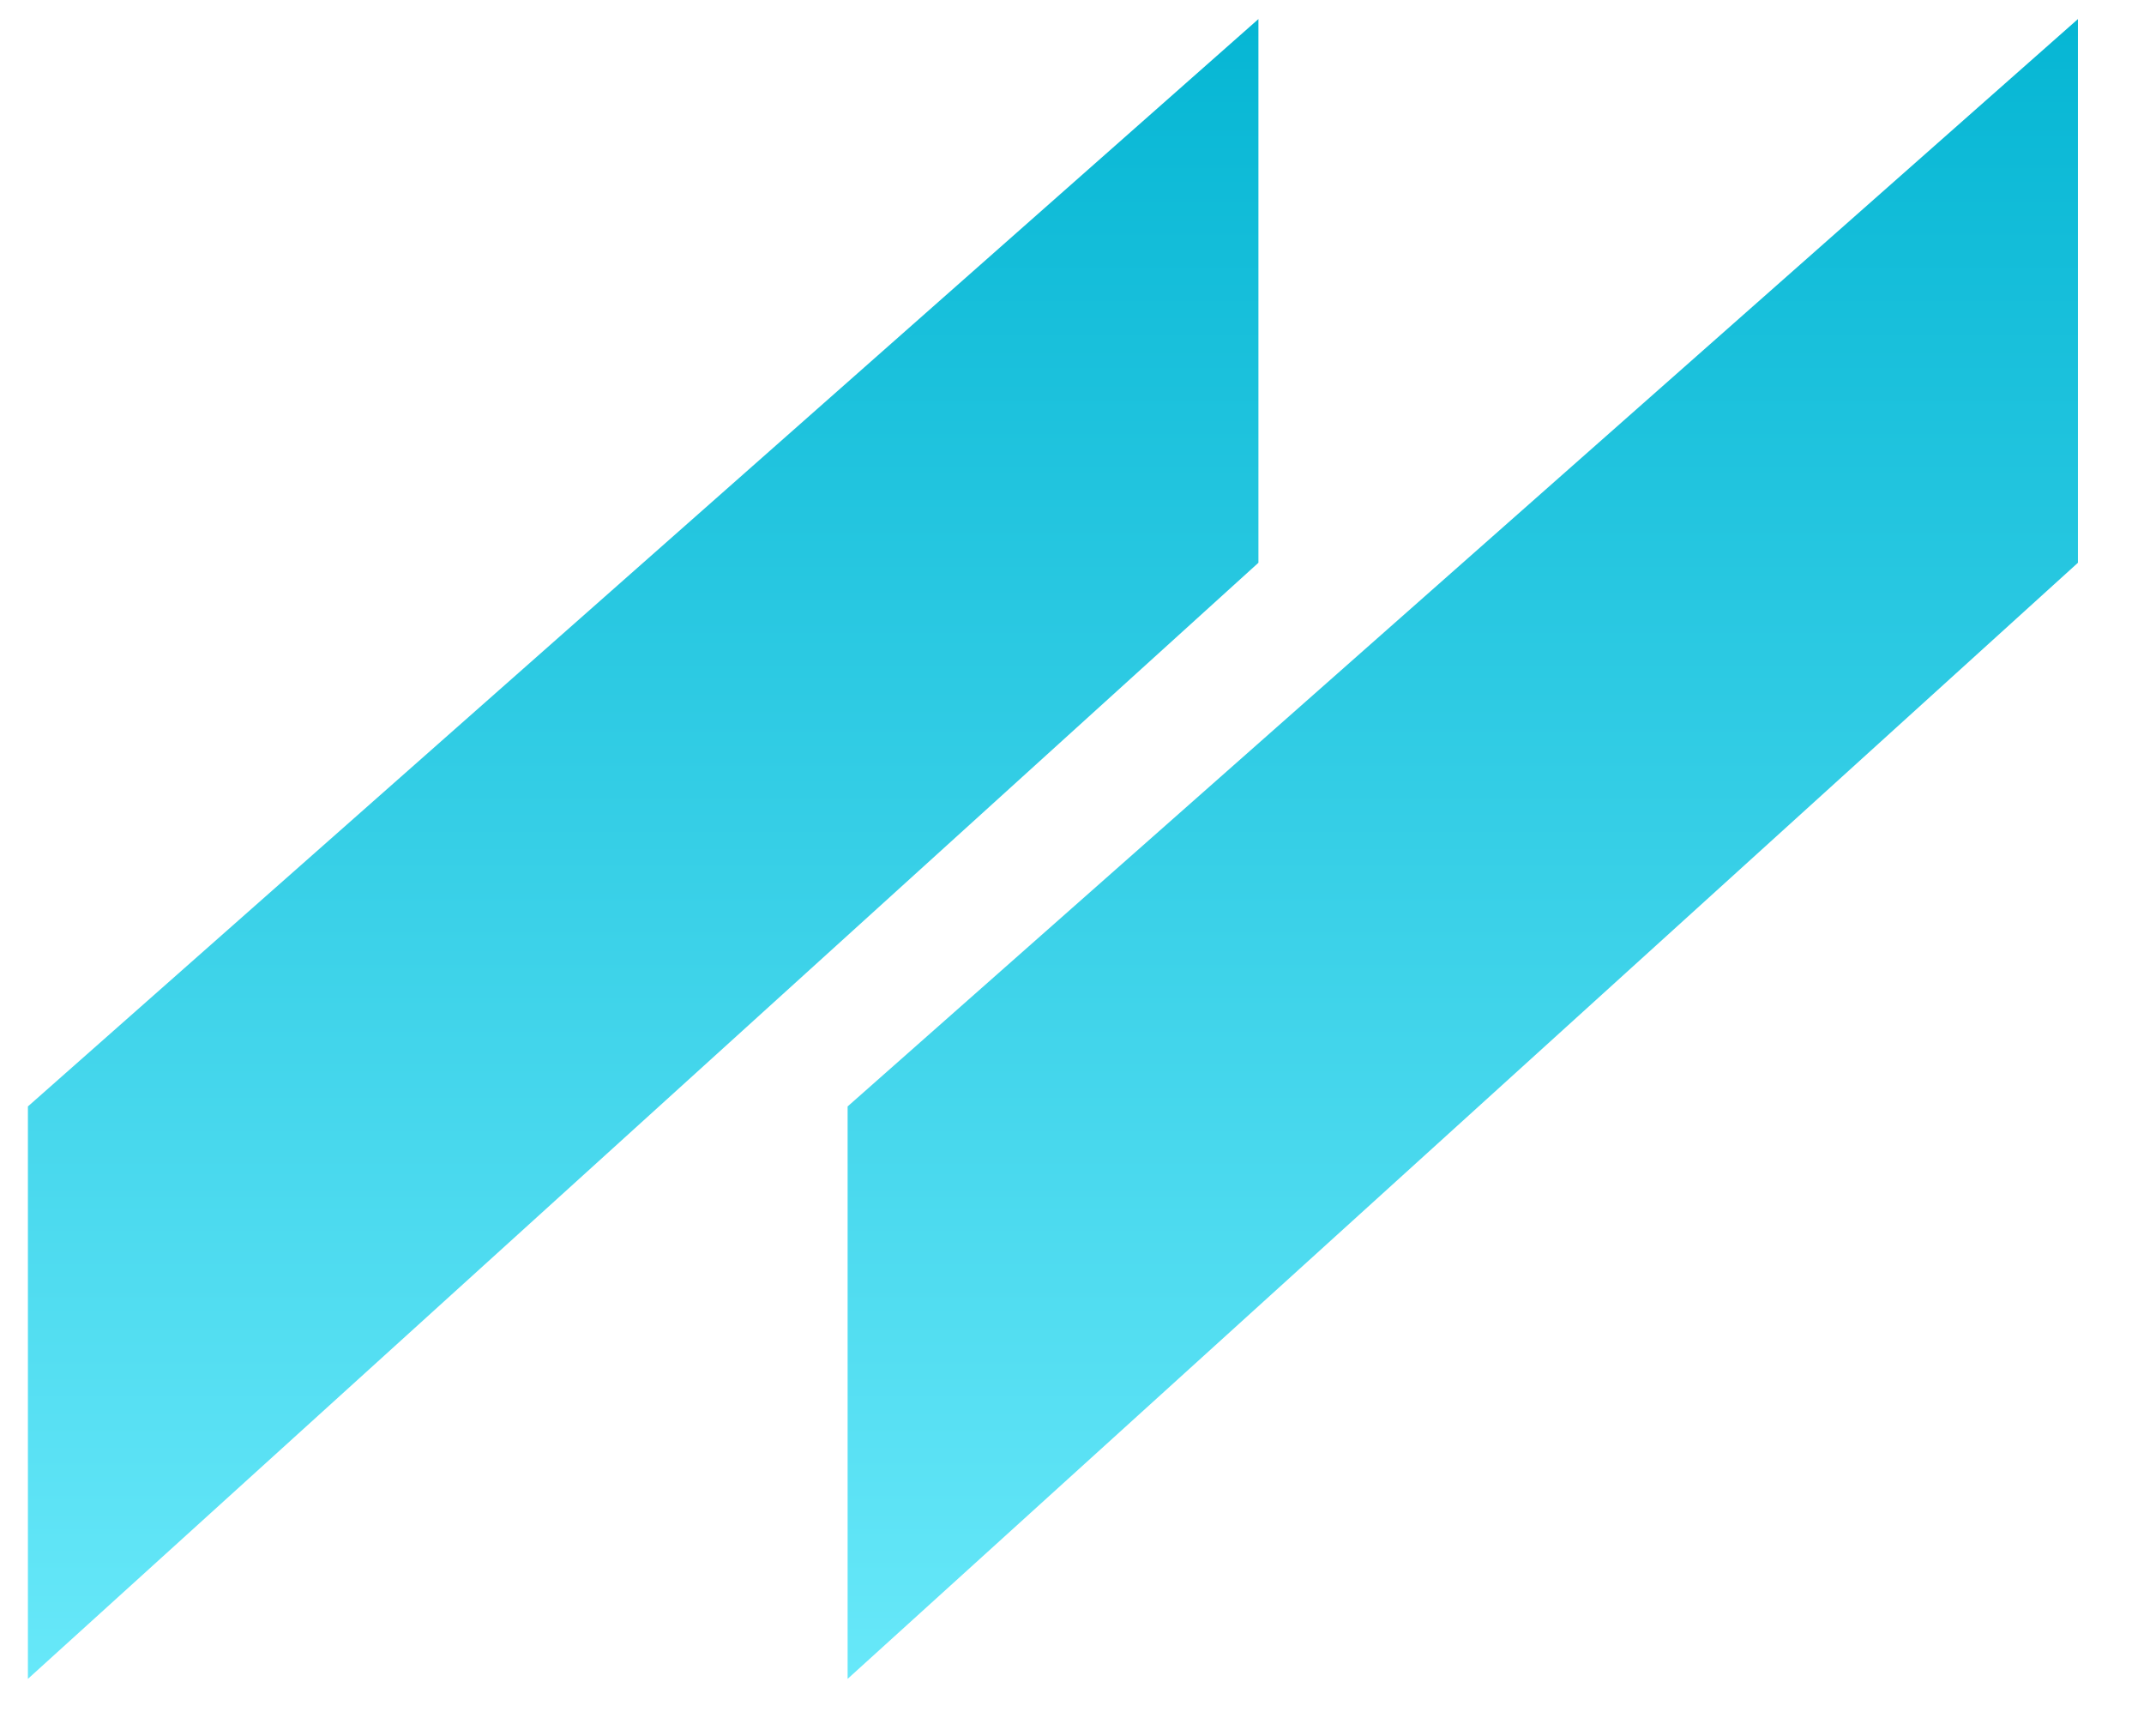
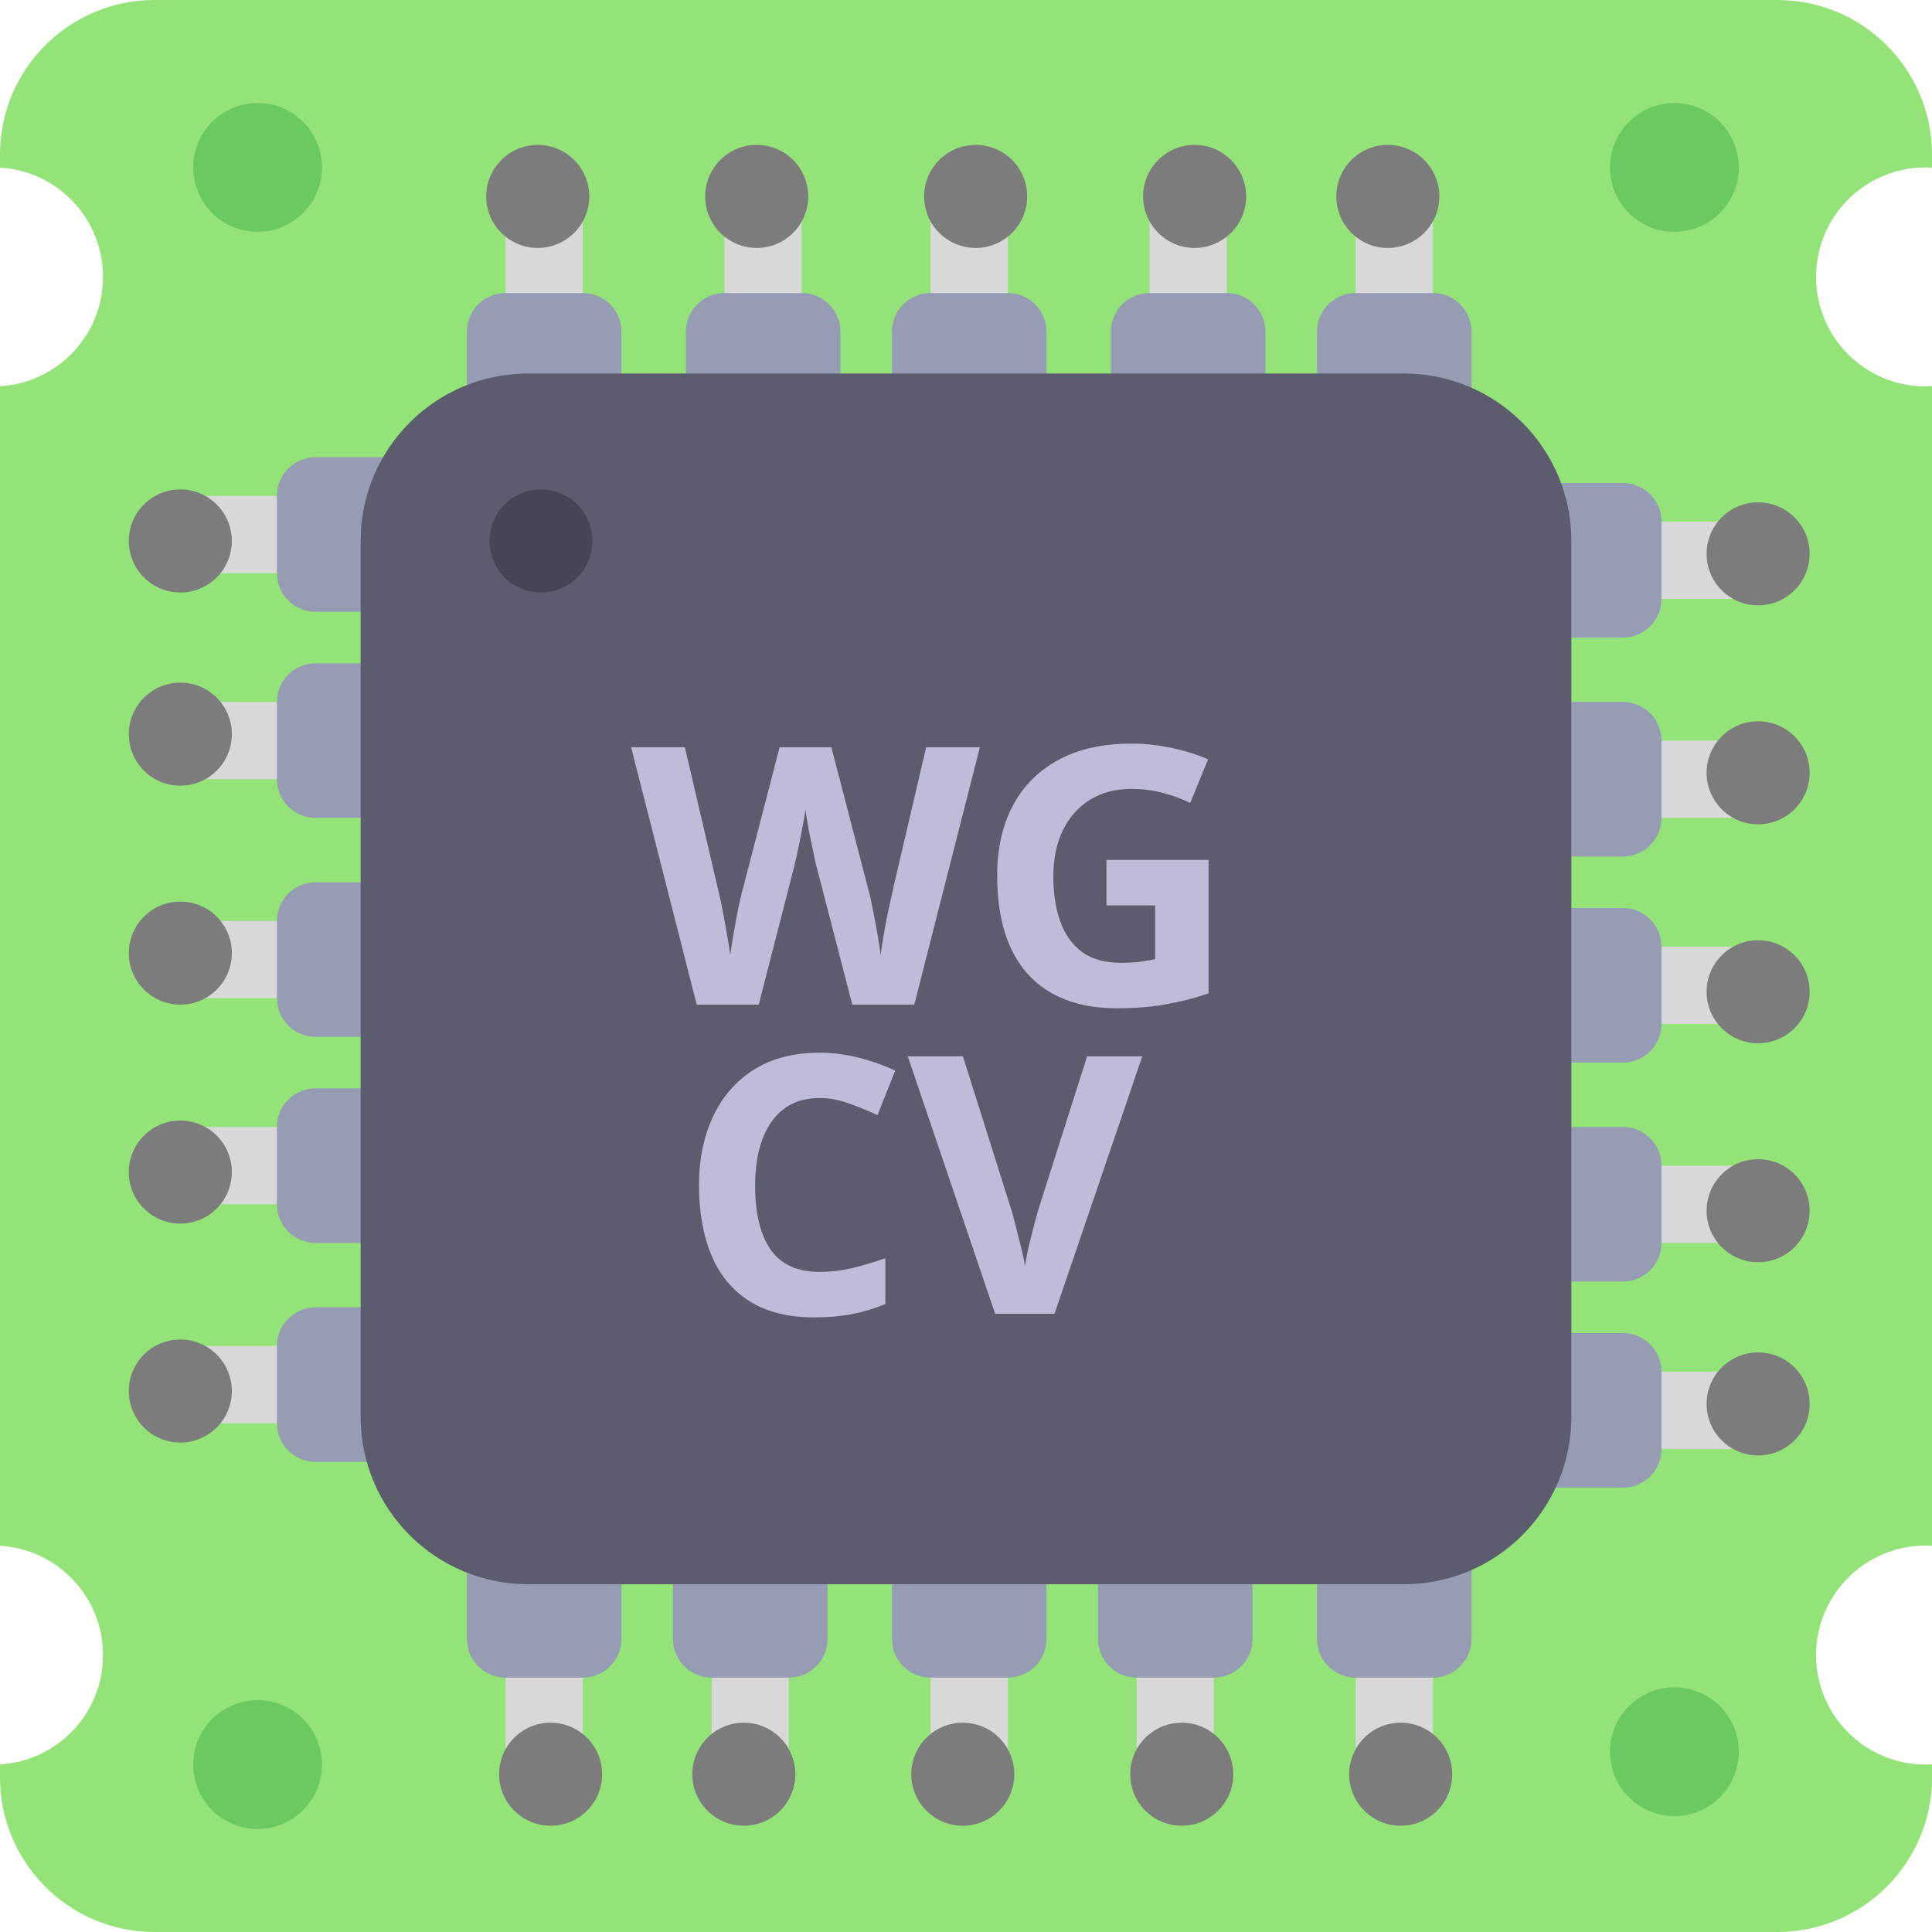
- <svg xmlns="http://www.w3.org/2000/svg" xmlns:xlink="http://www.w3.org/1999/xlink" version="1.1" preserveAspectRatio="xMidYMid meet" viewBox="344.564 330.278 111.737 91.218" width="53.87" height="43.61">
-   <defs>
-     <path d="M453.3 331.28L453.3 359.85L388.64 418.5L388.64 388.42L453.3 331.28Z" id="aFZf6T5ED" />
-     <linearGradient id="gradientb2ThqnP5Op" gradientUnits="userSpaceOnUse" x1="420.97" y1="331.28" x2="420.97" y2="418.5">
-       <stop style="stop-color: #06b6d4;stop-opacity: 1" offset="0%" />
-       <stop style="stop-color: #67e8f9;stop-opacity: 1" offset="100%" />
-     </linearGradient>
-     <path d="M410.23 331.28L410.23 359.85L345.56 418.5L345.56 388.42L410.23 331.28Z" id="a9fehgwfM" />
-     <linearGradient id="gradientk1wNV9Ostb" gradientUnits="userSpaceOnUse" x1="377.89" y1="331.28" x2="377.89" y2="418.5">
-       <stop style="stop-color: #06b6d4;stop-opacity: 1" offset="0%" />
-       <stop style="stop-color: #67e8f9;stop-opacity: 1" offset="100%" />
-     </linearGradient>
-   </defs>
-   <g>
-     <g>
-       <use xlink:href="#aFZf6T5ED" opacity="1" fill="url(#gradientb2ThqnP5Op)" />
+ <svg xmlns="http://www.w3.org/2000/svg" width="50px" height="50px" viewBox="0 0 150 150" version="1.1">
+   <g id="Page-1" stroke="none" stroke-width="1" fill="none" fill-rule="evenodd">
+     <path d="M138,0 C144.627,-1.77635684e-15 150,5.373 150,12 L150,13.014 C149.835,13.005 149.668,13 149.5,13 C144.806,13 141,16.806 141,21.5 C141,26.194 144.806,30 149.5,30 C149.668,30 149.835,29.995 150,29.986 L150,120.014 C149.835,120.005 149.668,120 149.5,120 C144.806,120 141,123.806 141,128.5 C141,133.194 144.806,137 149.5,137 C149.668,137 149.835,136.995 150,136.986 L150,138 C150,144.627 144.627,150 138,150 L12,150 C5.373,150 0,144.627 0,138 L0,136.986 C4.462,136.726 8,133.026 8,128.5 C8,123.974 4.462,120.274 0,120.014 L0,29.986 C4.462,29.726 8,26.026 8,21.5 C8,16.974 4.462,13.274 0,13.014 L0,12 C0,5.373 5.373,0 12,0 L138,0 Z" id="Combined-Shape" fill="#94E378" />
+     <g id="pin-circles" transform="translate(10, 11.25)">
+       <g id="Group" transform="translate(65.25, 12.25) rotate(90) translate(-65.25, -12.25) translate(53, -26.75)">
+         <g id="pin-rect-copy-2" transform="translate(15, 39) rotate(-90) translate(-15, -39) translate(-24, 29.5)">
+           <rect id="Rectangle" fill="#D8D8D8" x="3" y="0" width="6" height="8" />
+           <rect id="Rectangle-Copy-5" fill="#D8D8D8" x="20" y="0" width="6" height="8" />
+           <rect id="Rectangle-Copy-6" fill="#D8D8D8" x="36" y="0" width="6" height="8" />
+           <rect id="Rectangle-Copy-7" fill="#D8D8D8" x="53" y="0" width="6" height="8" />
+           <rect id="Rectangle-Copy-8" fill="#D8D8D8" x="69" y="0" width="6" height="8" />
+           <rect id="Rectangle-Copy-3" fill="#959CB4" x="50" y="6" width="12" height="13" rx="3" />
+           <rect id="Rectangle-Copy-9" fill="#959CB4" x="33" y="6" width="12" height="13" rx="3" />
+           <rect id="Rectangle-Copy-10" fill="#959CB4" x="17" y="6" width="12" height="13" rx="3" />
+           <rect id="Rectangle-Copy-11" fill="#959CB4" x="0" y="6" width="12" height="13" rx="3" />
+           <rect id="Rectangle-Copy-4" fill="#959CB4" x="66" y="6" width="12" height="13" rx="3" />
+         </g>
+         <g id="Group-Copy-3" transform="translate(4, 39.5) rotate(90) translate(-4, -39.5) translate(-33, 35.5)" fill="#7C7C7C">
+           <circle id="Oval-Copy-7" cx="4" cy="4" r="4" />
+           <circle id="Oval-Copy-8" cx="19" cy="4" r="4" />
+           <circle id="Oval-Copy-9" cx="36" cy="4" r="4" />
+           <circle id="Oval-Copy-10" cx="53" cy="4" r="4" />
+           <g id="Oval-Copy-12" transform="translate(66, 0)">
+             <circle id="Oval-Copy-11" cx="4" cy="4" r="4" />
+           </g>
+         </g>
+       </g>
+       <g id="Group" transform="translate(118.25, 65.25) rotate(180) translate(-118.25, -65.25) translate(106, 26.25)">
+         <g id="pin-rect-copy-2" transform="translate(15, 39) rotate(-90) translate(-15, -39) translate(-24, 29.5)">
+           <rect id="Rectangle" fill="#D8D8D8" x="3" y="0" width="6" height="8" />
+           <rect id="Rectangle-Copy-5" fill="#D8D8D8" x="20" y="0" width="6" height="8" />
+           <rect id="Rectangle-Copy-6" fill="#D8D8D8" x="36" y="0" width="6" height="8" />
+           <rect id="Rectangle-Copy-7" fill="#D8D8D8" x="53" y="0" width="6" height="8" />
+           <rect id="Rectangle-Copy-8" fill="#D8D8D8" x="69" y="0" width="6" height="8" />
+           <rect id="Rectangle-Copy-3" fill="#959CB4" x="50" y="6" width="12" height="13" rx="3" />
+           <rect id="Rectangle-Copy-9" fill="#959CB4" x="33" y="6" width="12" height="13" rx="3" />
+           <rect id="Rectangle-Copy-10" fill="#959CB4" x="17" y="6" width="12" height="13" rx="3" />
+           <rect id="Rectangle-Copy-11" fill="#959CB4" x="0" y="6" width="12" height="13" rx="3" />
+           <rect id="Rectangle-Copy-4" fill="#959CB4" x="66" y="6" width="12" height="13" rx="3" />
+         </g>
+         <g id="Group-Copy-3" transform="translate(4, 39.5) rotate(90) translate(-4, -39.5) translate(-33, 35.5)" fill="#7C7C7C">
+           <circle id="Oval-Copy-7" cx="4" cy="4" r="4" />
+           <circle id="Oval-Copy-8" cx="19" cy="4" r="4" />
+           <circle id="Oval-Copy-9" cx="36" cy="4" r="4" />
+           <circle id="Oval-Copy-10" cx="53" cy="4" r="4" />
+           <g id="Oval-Copy-12" transform="translate(66, 0)">
+             <circle id="Oval-Copy-11" cx="4" cy="4" r="4" />
+           </g>
+         </g>
+       </g>
+       <g id="Group" transform="translate(65.25, 118.25) rotate(-90) translate(-65.25, -118.25) translate(53, 79.25)">
+         <g id="pin-rect-copy-2" transform="translate(15, 39) rotate(-90) translate(-15, -39) translate(-24, 29.5)">
+           <rect id="Rectangle" fill="#D8D8D8" x="3" y="0" width="6" height="8" />
+           <rect id="Rectangle-Copy-5" fill="#D8D8D8" x="20" y="0" width="6" height="8" />
+           <rect id="Rectangle-Copy-6" fill="#D8D8D8" x="36" y="0" width="6" height="8" />
+           <rect id="Rectangle-Copy-7" fill="#D8D8D8" x="53" y="0" width="6" height="8" />
+           <rect id="Rectangle-Copy-8" fill="#D8D8D8" x="69" y="0" width="6" height="8" />
+           <rect id="Rectangle-Copy-3" fill="#959CB4" x="50" y="6" width="12" height="13" rx="3" />
+           <rect id="Rectangle-Copy-9" fill="#959CB4" x="33" y="6" width="12" height="13" rx="3" />
+           <rect id="Rectangle-Copy-10" fill="#959CB4" x="17" y="6" width="12" height="13" rx="3" />
+           <rect id="Rectangle-Copy-11" fill="#959CB4" x="0" y="6" width="12" height="13" rx="3" />
+           <rect id="Rectangle-Copy-4" fill="#959CB4" x="66" y="6" width="12" height="13" rx="3" />
+         </g>
+         <g id="Group-Copy-3" transform="translate(4, 39.5) rotate(90) translate(-4, -39.5) translate(-33, 35.5)" fill="#7C7C7C">
+           <circle id="Oval-Copy-7" cx="4" cy="4" r="4" />
+           <circle id="Oval-Copy-8" cx="19" cy="4" r="4" />
+           <circle id="Oval-Copy-9" cx="36" cy="4" r="4" />
+           <circle id="Oval-Copy-10" cx="53" cy="4" r="4" />
+           <g id="Oval-Copy-12" transform="translate(66, 0)">
+             <circle id="Oval-Copy-11" cx="4" cy="4" r="4" />
+           </g>
+         </g>
+       </g>
+       <g id="Group" transform="translate(0, 24.25)">
+         <g id="pin-rect-copy-2" transform="translate(15, 39) rotate(-90) translate(-15, -39) translate(-24, 29.5)">
+           <rect id="Rectangle" fill="#D8D8D8" x="3" y="0" width="6" height="8" />
+           <rect id="Rectangle-Copy-5" fill="#D8D8D8" x="20" y="0" width="6" height="8" />
+           <rect id="Rectangle-Copy-6" fill="#D8D8D8" x="36" y="0" width="6" height="8" />
+           <rect id="Rectangle-Copy-7" fill="#D8D8D8" x="53" y="0" width="6" height="8" />
+           <rect id="Rectangle-Copy-8" fill="#D8D8D8" x="69" y="0" width="6" height="8" />
+           <rect id="Rectangle-Copy-3" fill="#959CB4" x="50" y="6" width="12" height="13" rx="3" />
+           <rect id="Rectangle-Copy-9" fill="#959CB4" x="33" y="6" width="12" height="13" rx="3" />
+           <rect id="Rectangle-Copy-10" fill="#959CB4" x="17" y="6" width="12" height="13" rx="3" />
+           <rect id="Rectangle-Copy-11" fill="#959CB4" x="0" y="6" width="12" height="13" rx="3" />
+           <rect id="Rectangle-Copy-4" fill="#959CB4" x="66" y="6" width="12" height="13" rx="3" />
+         </g>
+         <g id="Group-Copy-3" transform="translate(4, 39.5) rotate(90) translate(-4, -39.5) translate(-33, 35.5)" fill="#7C7C7C">
+           <circle id="Oval-Copy-7" cx="4" cy="4" r="4" />
+           <circle id="Oval-Copy-8" cx="19" cy="4" r="4" />
+           <circle id="Oval-Copy-9" cx="36" cy="4" r="4" />
+           <circle id="Oval-Copy-10" cx="53" cy="4" r="4" />
+           <g id="Oval-Copy-12" transform="translate(66, 0)">
+             <circle id="Oval-Copy-11" cx="4" cy="4" r="4" />
+           </g>
+         </g>
+       </g>
    </g>
-     <g>
-       <use xlink:href="#a9fehgwfM" opacity="1" fill="url(#gradientk1wNV9Ostb)" />
+     <g id="side-circle" transform="translate(15, 8)" fill="#6ACA5F">
+       <circle id="Oval" cx="115" cy="5" r="5" />
+       <circle id="Oval-Copy-5" cx="5" cy="5" r="5" />
+       <circle id="Oval-Copy-4" cx="115" cy="128" r="5" />
+       <circle id="Oval-Copy-6" cx="5" cy="129" r="5" />
    </g>
+     <rect id="Rectangle" fill="#5B5D6F" x="28" y="29" width="94" height="94" rx="13" />
+     <circle id="Oval" fill="#454555" cx="42" cy="42" r="4" />
+     <text id="WG-CV" font-family="Arial-Black, Arial Black" font-size="28" font-weight="700" line-spacing="24" fill="#BEBDD9">
+       <tspan x="49" y="78">WG</tspan>
+       <tspan x="52.644" y="102">CV</tspan>
+     </text>
  </g>
</svg>
